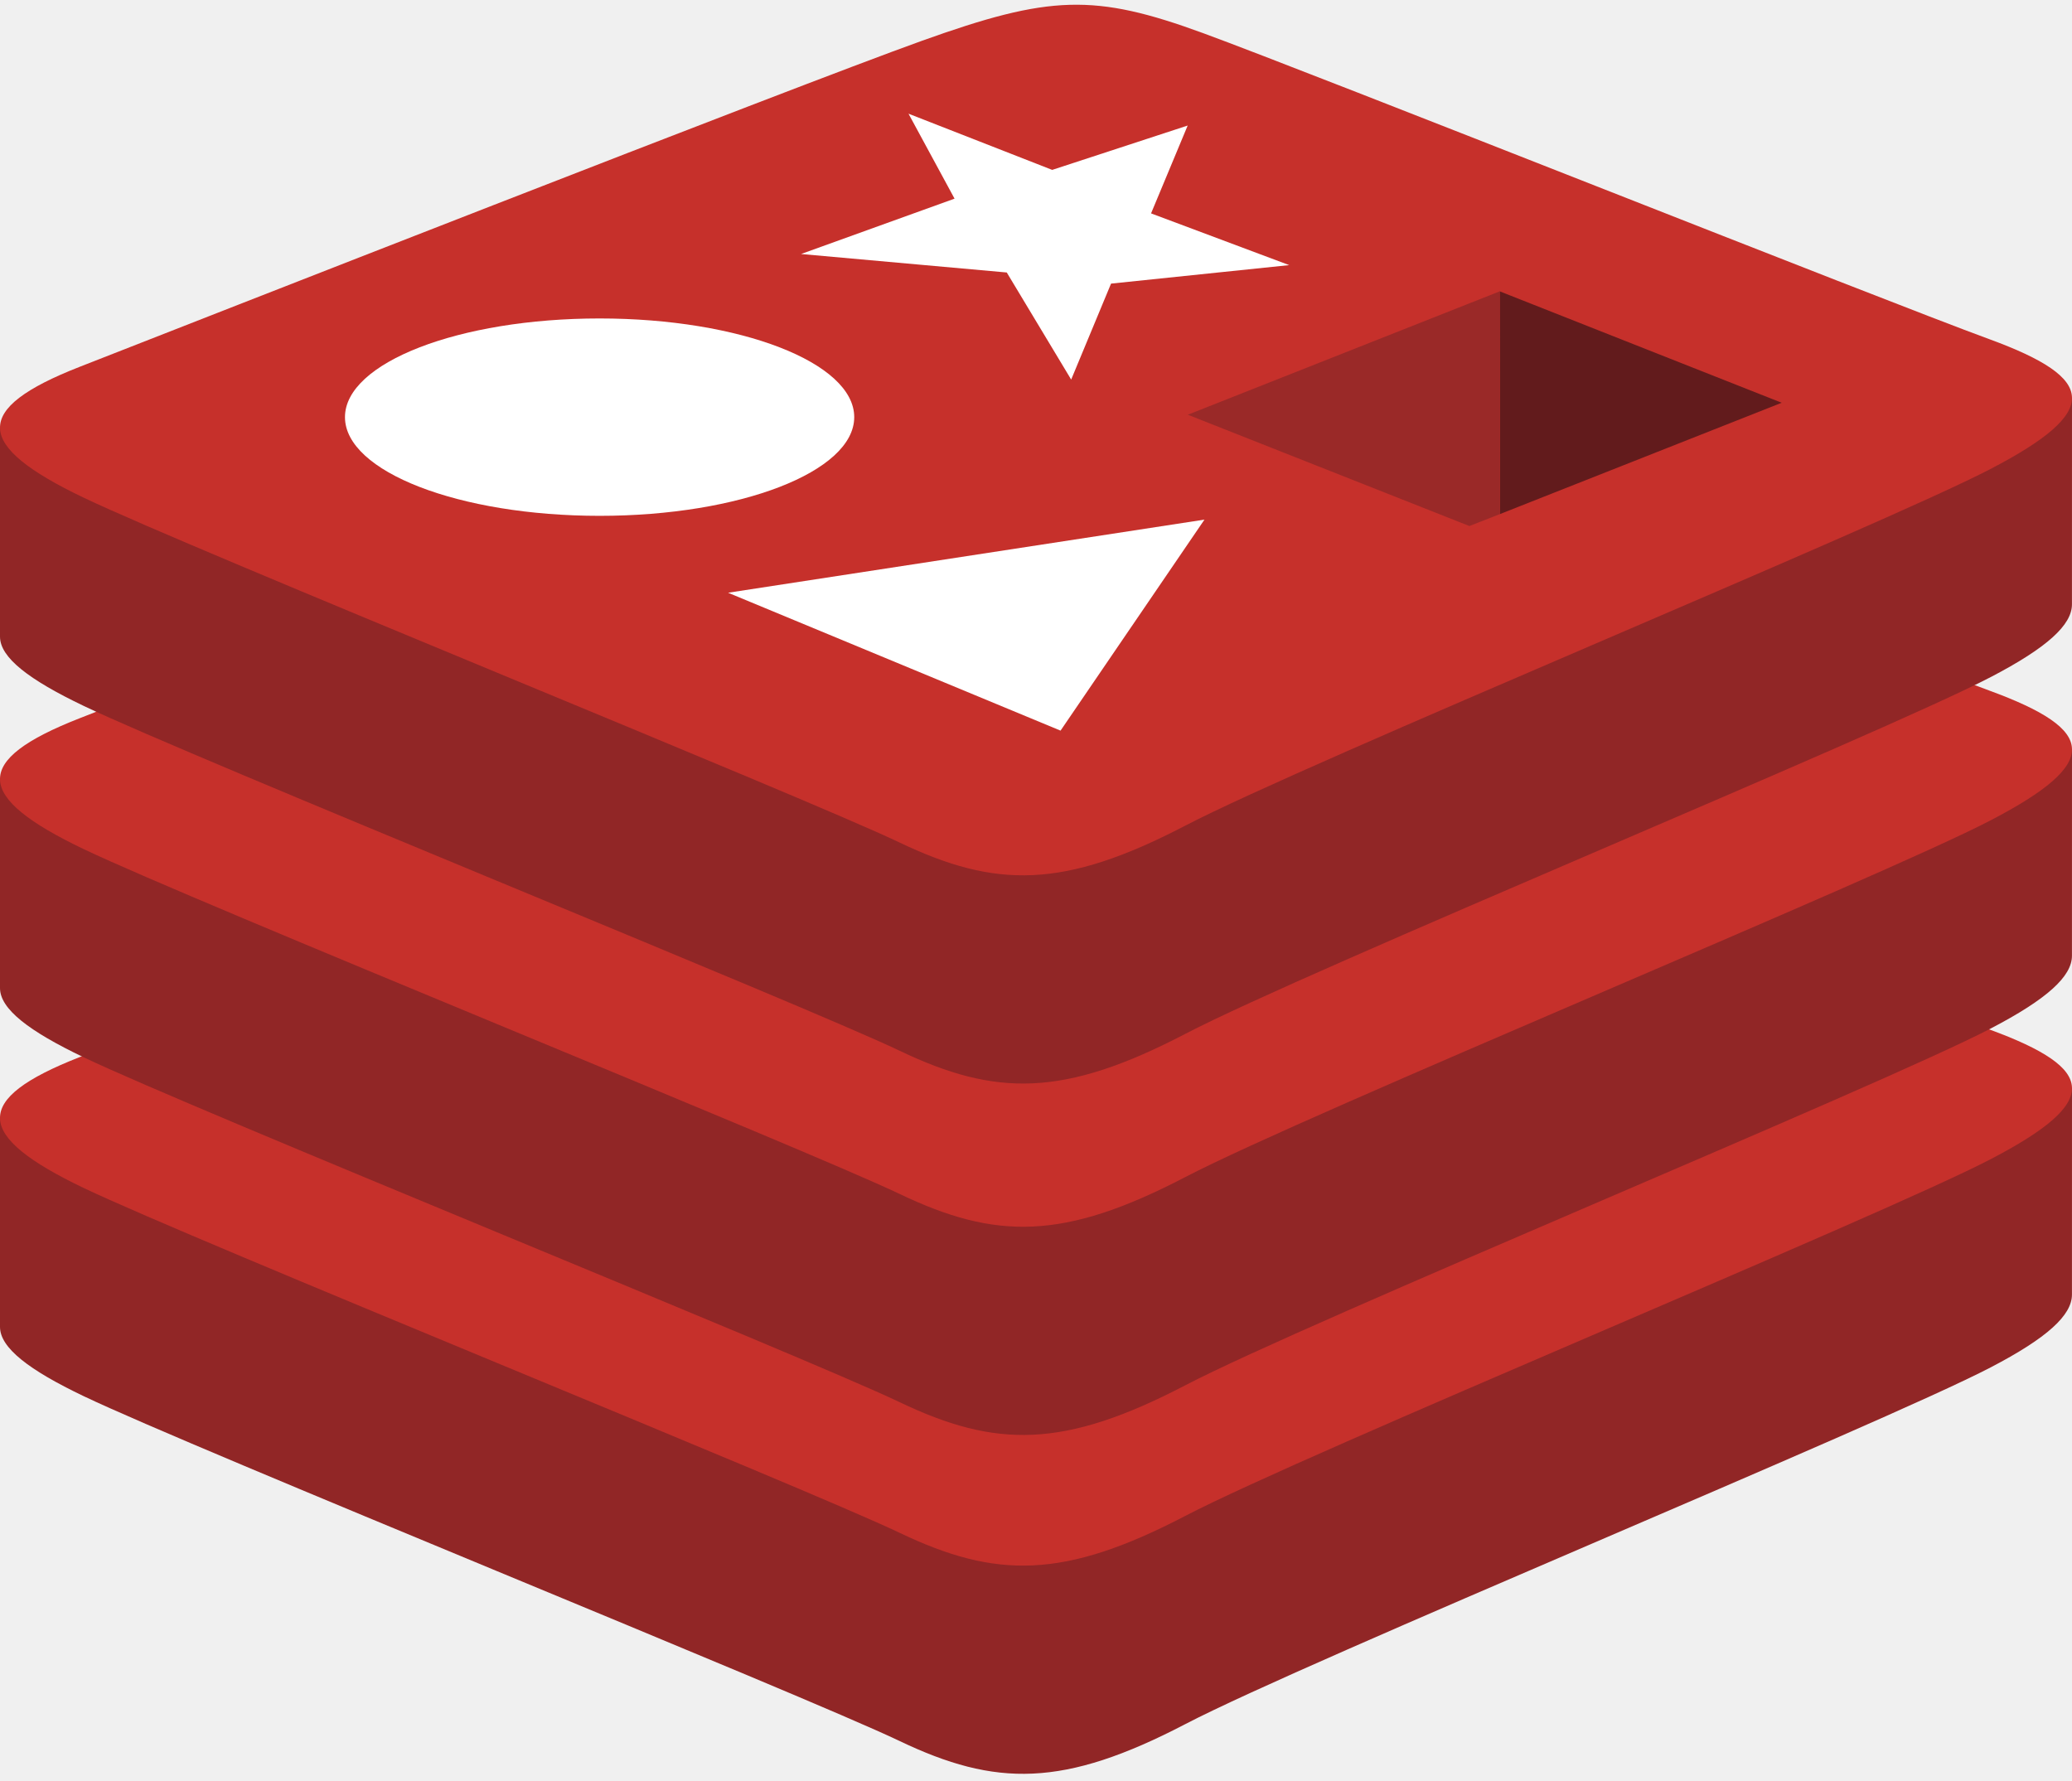
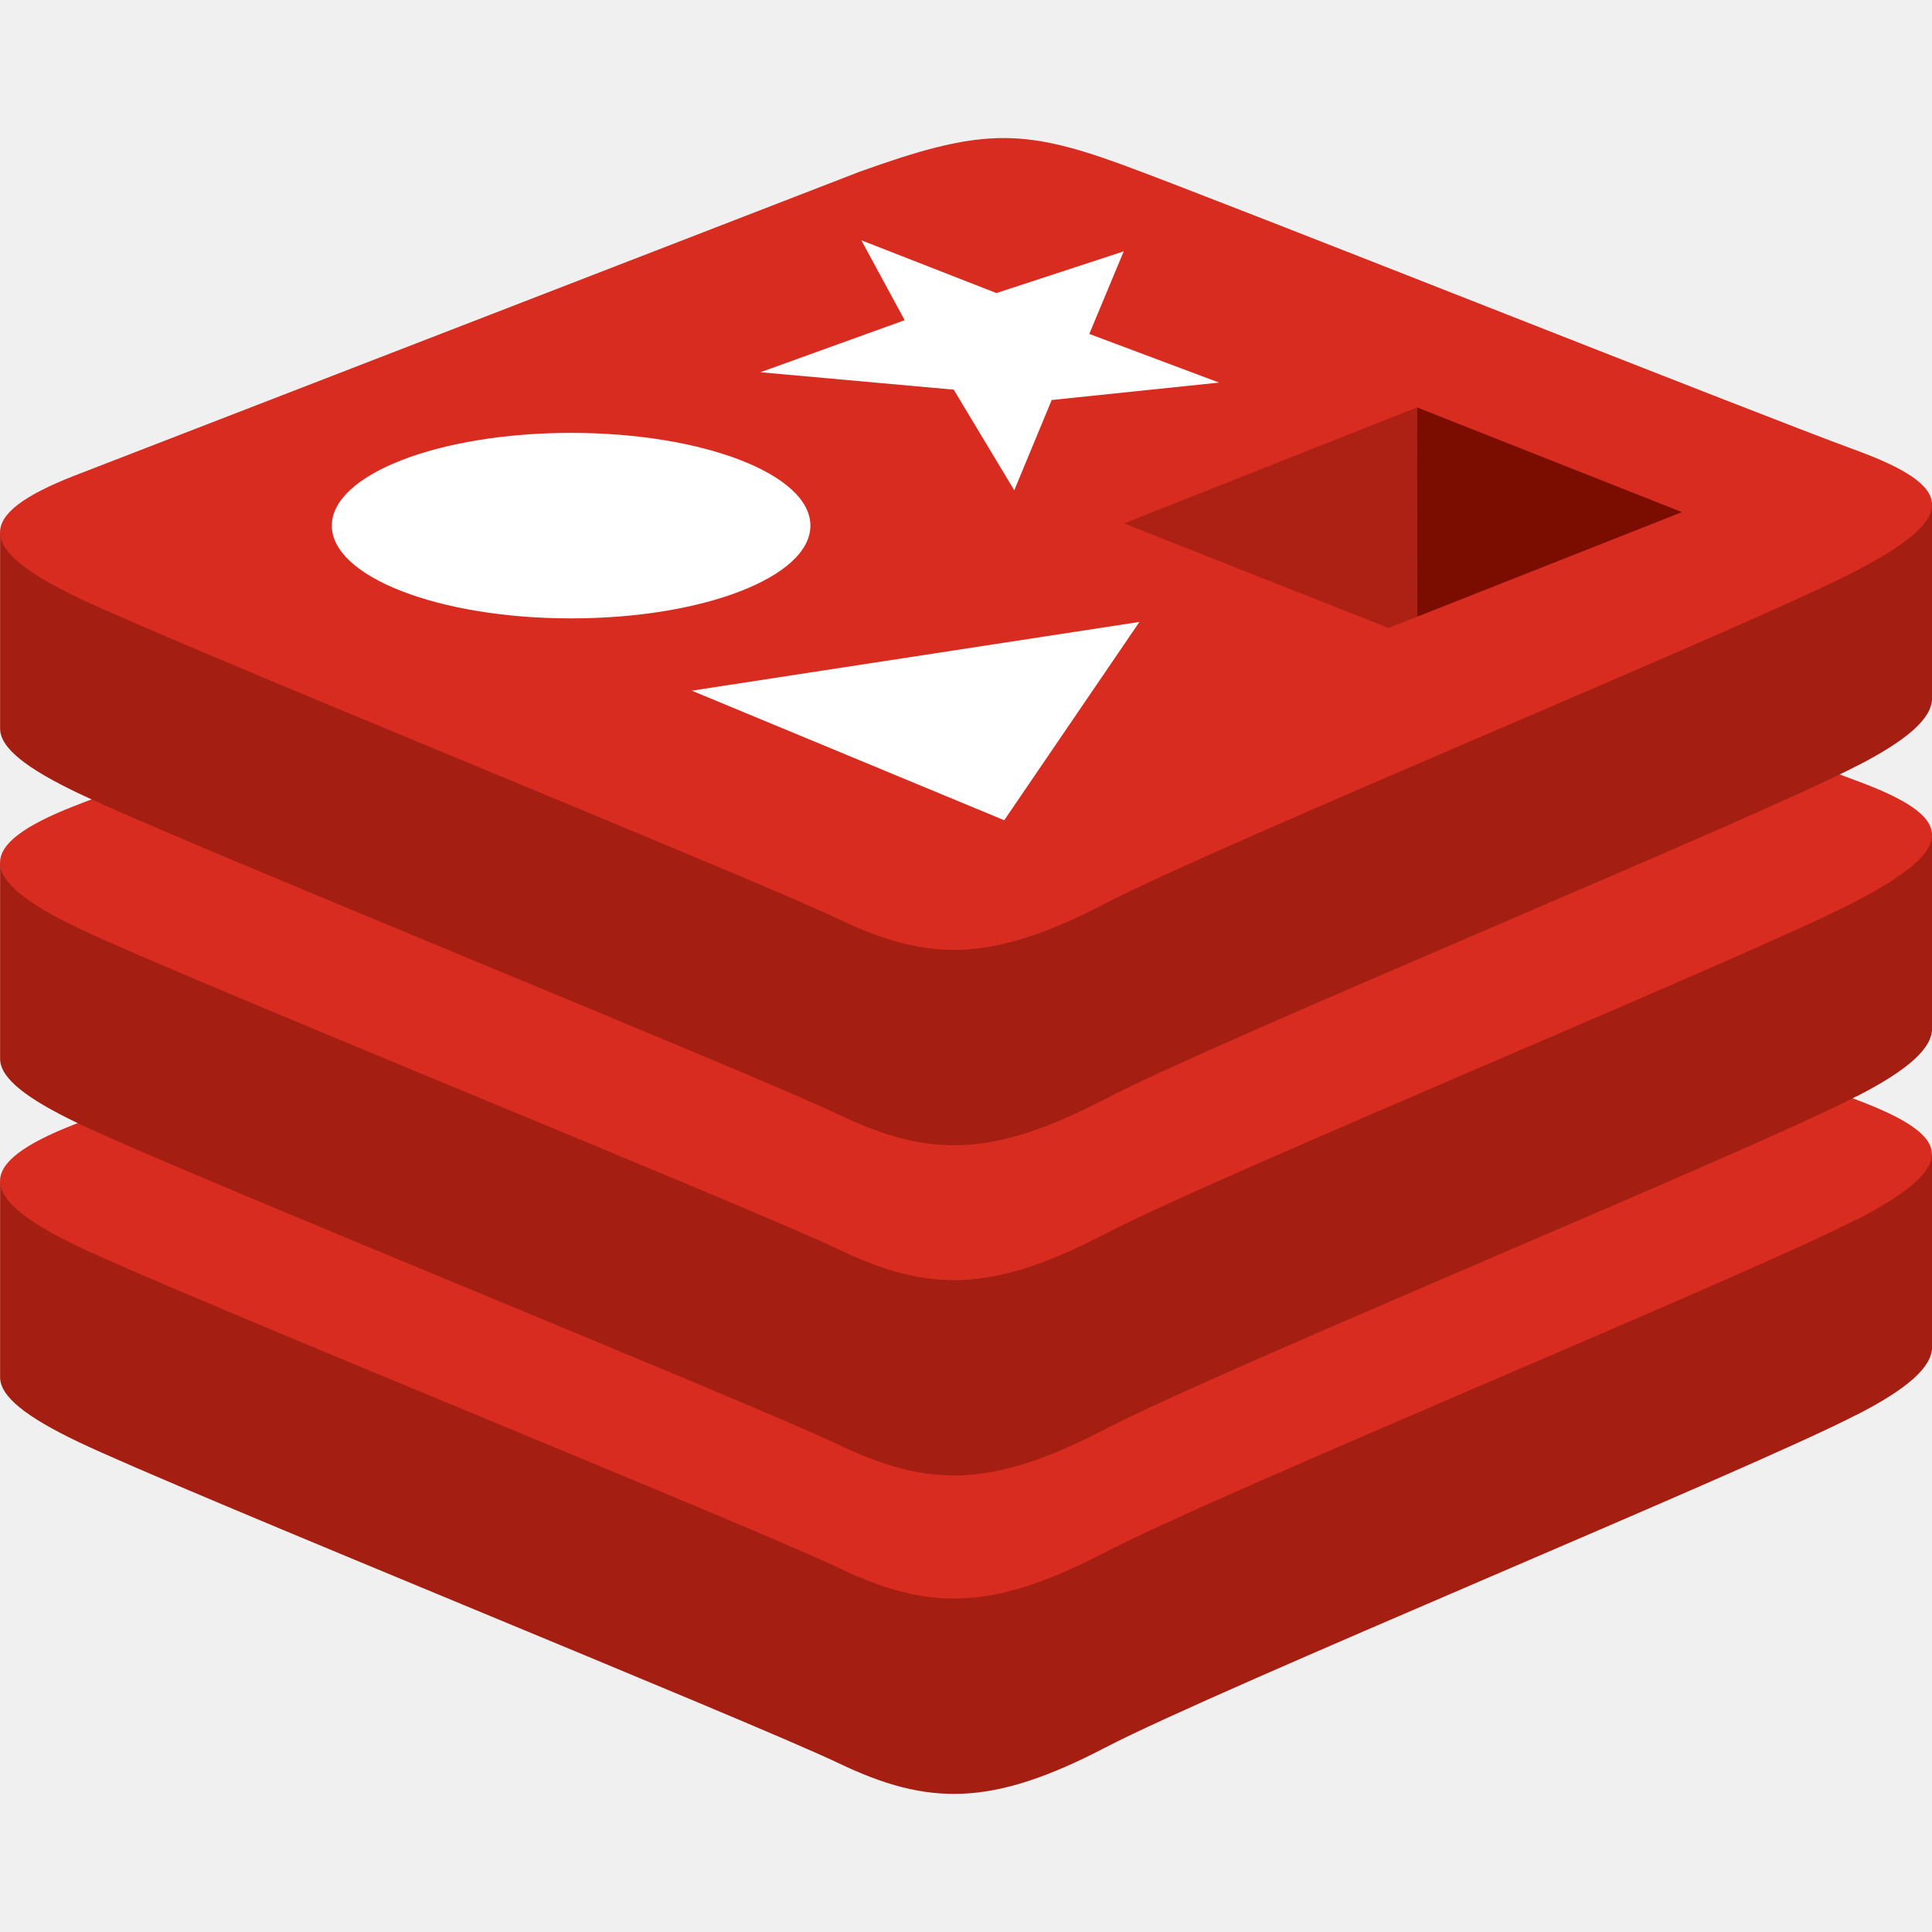
- <svg xmlns="http://www.w3.org/2000/svg" viewBox="0 0 256 220" preserveAspectRatio="xMinYMin meet">
-   <path d="M245.97 168.943c-13.662 7.121-84.434 36.22-99.501 44.075-15.067 7.856-23.437 7.78-35.34 2.09-11.902-5.69-87.216-36.112-100.783-42.597C3.566 169.271 0 166.535 0 163.951v-25.876s98.05-21.345 113.879-27.024c15.828-5.679 21.32-5.884 34.79-.95 13.472 4.936 94.018 19.468 107.331 24.344l-.006 25.51c.002 2.558-3.07 5.364-10.024 8.988" fill="#912626" />
-   <path d="M245.965 143.22c-13.661 7.118-84.431 36.218-99.498 44.072-15.066 7.857-23.436 7.78-35.338 2.09-11.903-5.686-87.214-36.113-100.78-42.594-13.566-6.485-13.85-10.948-.524-16.166 13.326-5.22 88.224-34.605 104.055-40.284 15.828-5.677 21.319-5.884 34.789-.948 13.471 4.934 83.819 32.935 97.13 37.81 13.316 4.881 13.827 8.9.166 16.02" fill="#C6302B" />
-   <path d="M245.97 127.074c-13.662 7.122-84.434 36.22-99.501 44.078-15.067 7.853-23.437 7.777-35.34 2.087-11.903-5.687-87.216-36.112-100.783-42.597C3.566 127.402 0 124.67 0 122.085V96.206s98.05-21.344 113.879-27.023c15.828-5.679 21.32-5.885 34.79-.95C162.142 73.168 242.688 87.697 256 92.574l-.006 25.513c.002 2.557-3.07 5.363-10.024 8.987" fill="#912626" />
-   <path d="M245.965 101.351c-13.661 7.12-84.431 36.218-99.498 44.075-15.066 7.854-23.436 7.777-35.338 2.087-11.903-5.686-87.214-36.112-100.78-42.594-13.566-6.483-13.85-10.947-.524-16.167C23.151 83.535 98.05 54.148 113.88 48.47c15.828-5.678 21.319-5.884 34.789-.949 13.471 4.934 83.819 32.933 97.13 37.81 13.316 4.88 13.827 8.9.166 16.02" fill="#C6302B" />
-   <path d="M245.97 83.653c-13.662 7.12-84.434 36.22-99.501 44.078-15.067 7.854-23.437 7.777-35.34 2.087-11.903-5.687-87.216-36.113-100.783-42.595C3.566 83.98 0 81.247 0 78.665v-25.88s98.05-21.343 113.879-27.021c15.828-5.68 21.32-5.884 34.79-.95C162.142 29.749 242.688 44.278 256 49.155l-.006 25.512c.002 2.555-3.07 5.361-10.024 8.986" fill="#912626" />
-   <path d="M245.965 57.93c-13.661 7.12-84.431 36.22-99.498 44.074-15.066 7.854-23.436 7.777-35.338 2.09C99.227 98.404 23.915 67.98 10.35 61.497-3.217 55.015-3.5 50.55 9.825 45.331 23.151 40.113 98.05 10.73 113.88 5.05c15.828-5.679 21.319-5.883 34.789-.948 13.471 4.935 83.819 32.934 97.13 37.811 13.316 4.876 13.827 8.897.166 16.017" fill="#C6302B" />
-   <path d="M159.283 32.757l-22.01 2.285-4.927 11.856-7.958-13.23-25.415-2.284 18.964-6.839-5.69-10.498 17.755 6.944 16.738-5.48-4.524 10.855 17.067 6.391M131.032 90.275L89.955 73.238l58.86-9.035-17.783 26.072M74.082 39.347c17.375 0 31.46 5.46 31.46 12.194 0 6.736-14.085 12.195-31.46 12.195s-31.46-5.46-31.46-12.195c0-6.734 14.085-12.194 31.46-12.194" fill="#FFF" />
-   <path d="M185.295 35.998l34.836 13.766-34.806 13.753-.03-27.52" fill="#621B1C" />
-   <path d="M146.755 51.243l38.54-15.245.03 27.519-3.779 1.478-34.791-13.752" fill="#9A2928" />
+ <svg xmlns="http://www.w3.org/2000/svg" xmlns:xlink="http://www.w3.org/1999/xlink" height="64" viewBox="0 0 32 32" width="64">
+   <defs>
+     <path id="a" d="m45.536 38.764c-2.013 1.05-12.44 5.337-14.66 6.494s-3.453 1.146-5.207.308-12.85-5.32-14.85-6.276c-1-.478-1.524-.88-1.524-1.26v-3.813s14.447-3.145 16.78-3.982 3.14-.867 5.126-.14 13.853 2.868 15.814 3.587v3.76c0 .377-.452.8-1.477 1.324z" />
+     <path id="b" d="m45.536 28.733c-2.013 1.05-12.44 5.337-14.66 6.494s-3.453 1.146-5.207.308-12.85-5.32-14.85-6.276-2.04-1.613-.077-2.382l15.332-5.935c2.332-.837 3.14-.867 5.126-.14s12.35 4.853 14.312 5.57 2.037 1.31.024 2.36z" />
+   </defs>
+   <g transform="matrix(.848327 0 0 .848327 -7.883573 -9.449691)">
+     <use fill="#a41e11" xlink:href="#a" />
+     <path d="m45.536 34.95c-2.013 1.05-12.44 5.337-14.66 6.494s-3.453 1.146-5.207.308-12.85-5.32-14.85-6.276-2.04-1.613-.077-2.382l15.332-5.936c2.332-.836 3.14-.867 5.126-.14s12.35 4.852 14.31 5.582 2.037 1.31.024 2.36z" fill="#d82c20" />
+     <use fill="#a41e11" xlink:href="#a" y="-6.218" />
+     <use fill="#d82c20" xlink:href="#b" />
+     <path d="m45.536 26.098c-2.013 1.05-12.44 5.337-14.66 6.495s-3.453 1.146-5.207.308-12.85-5.32-14.85-6.276c-1-.478-1.524-.88-1.524-1.26v-3.815s14.447-3.145 16.78-3.982 3.14-.867 5.126-.14 13.853 2.868 15.814 3.587v3.76c0 .377-.452.8-1.477 1.324z" fill="#a41e11" />
+     <use fill="#d82c20" xlink:href="#b" y="-6.449" />
+     <g fill="#fff">
+       <path d="m29.096 20.712-1.182-1.965-3.774-.34 2.816-1.016-.845-1.56 2.636 1.03 2.486-.814-.672 1.612 2.534.95-3.268.34zm-6.296 3.912 8.74-1.342-2.64 3.872z" />
+       <ellipse cx="20.444" cy="21.402" rx="4.672" ry="1.811" />
+     </g>
+     <path d="m42.132 21.138-5.17 2.042-.004-4.087z" fill="#7a0c00" />
+     <path d="m36.963 23.18-.56.22-5.166-2.042 5.723-2.264z" fill="#ad2115" />
+   </g>
</svg>
